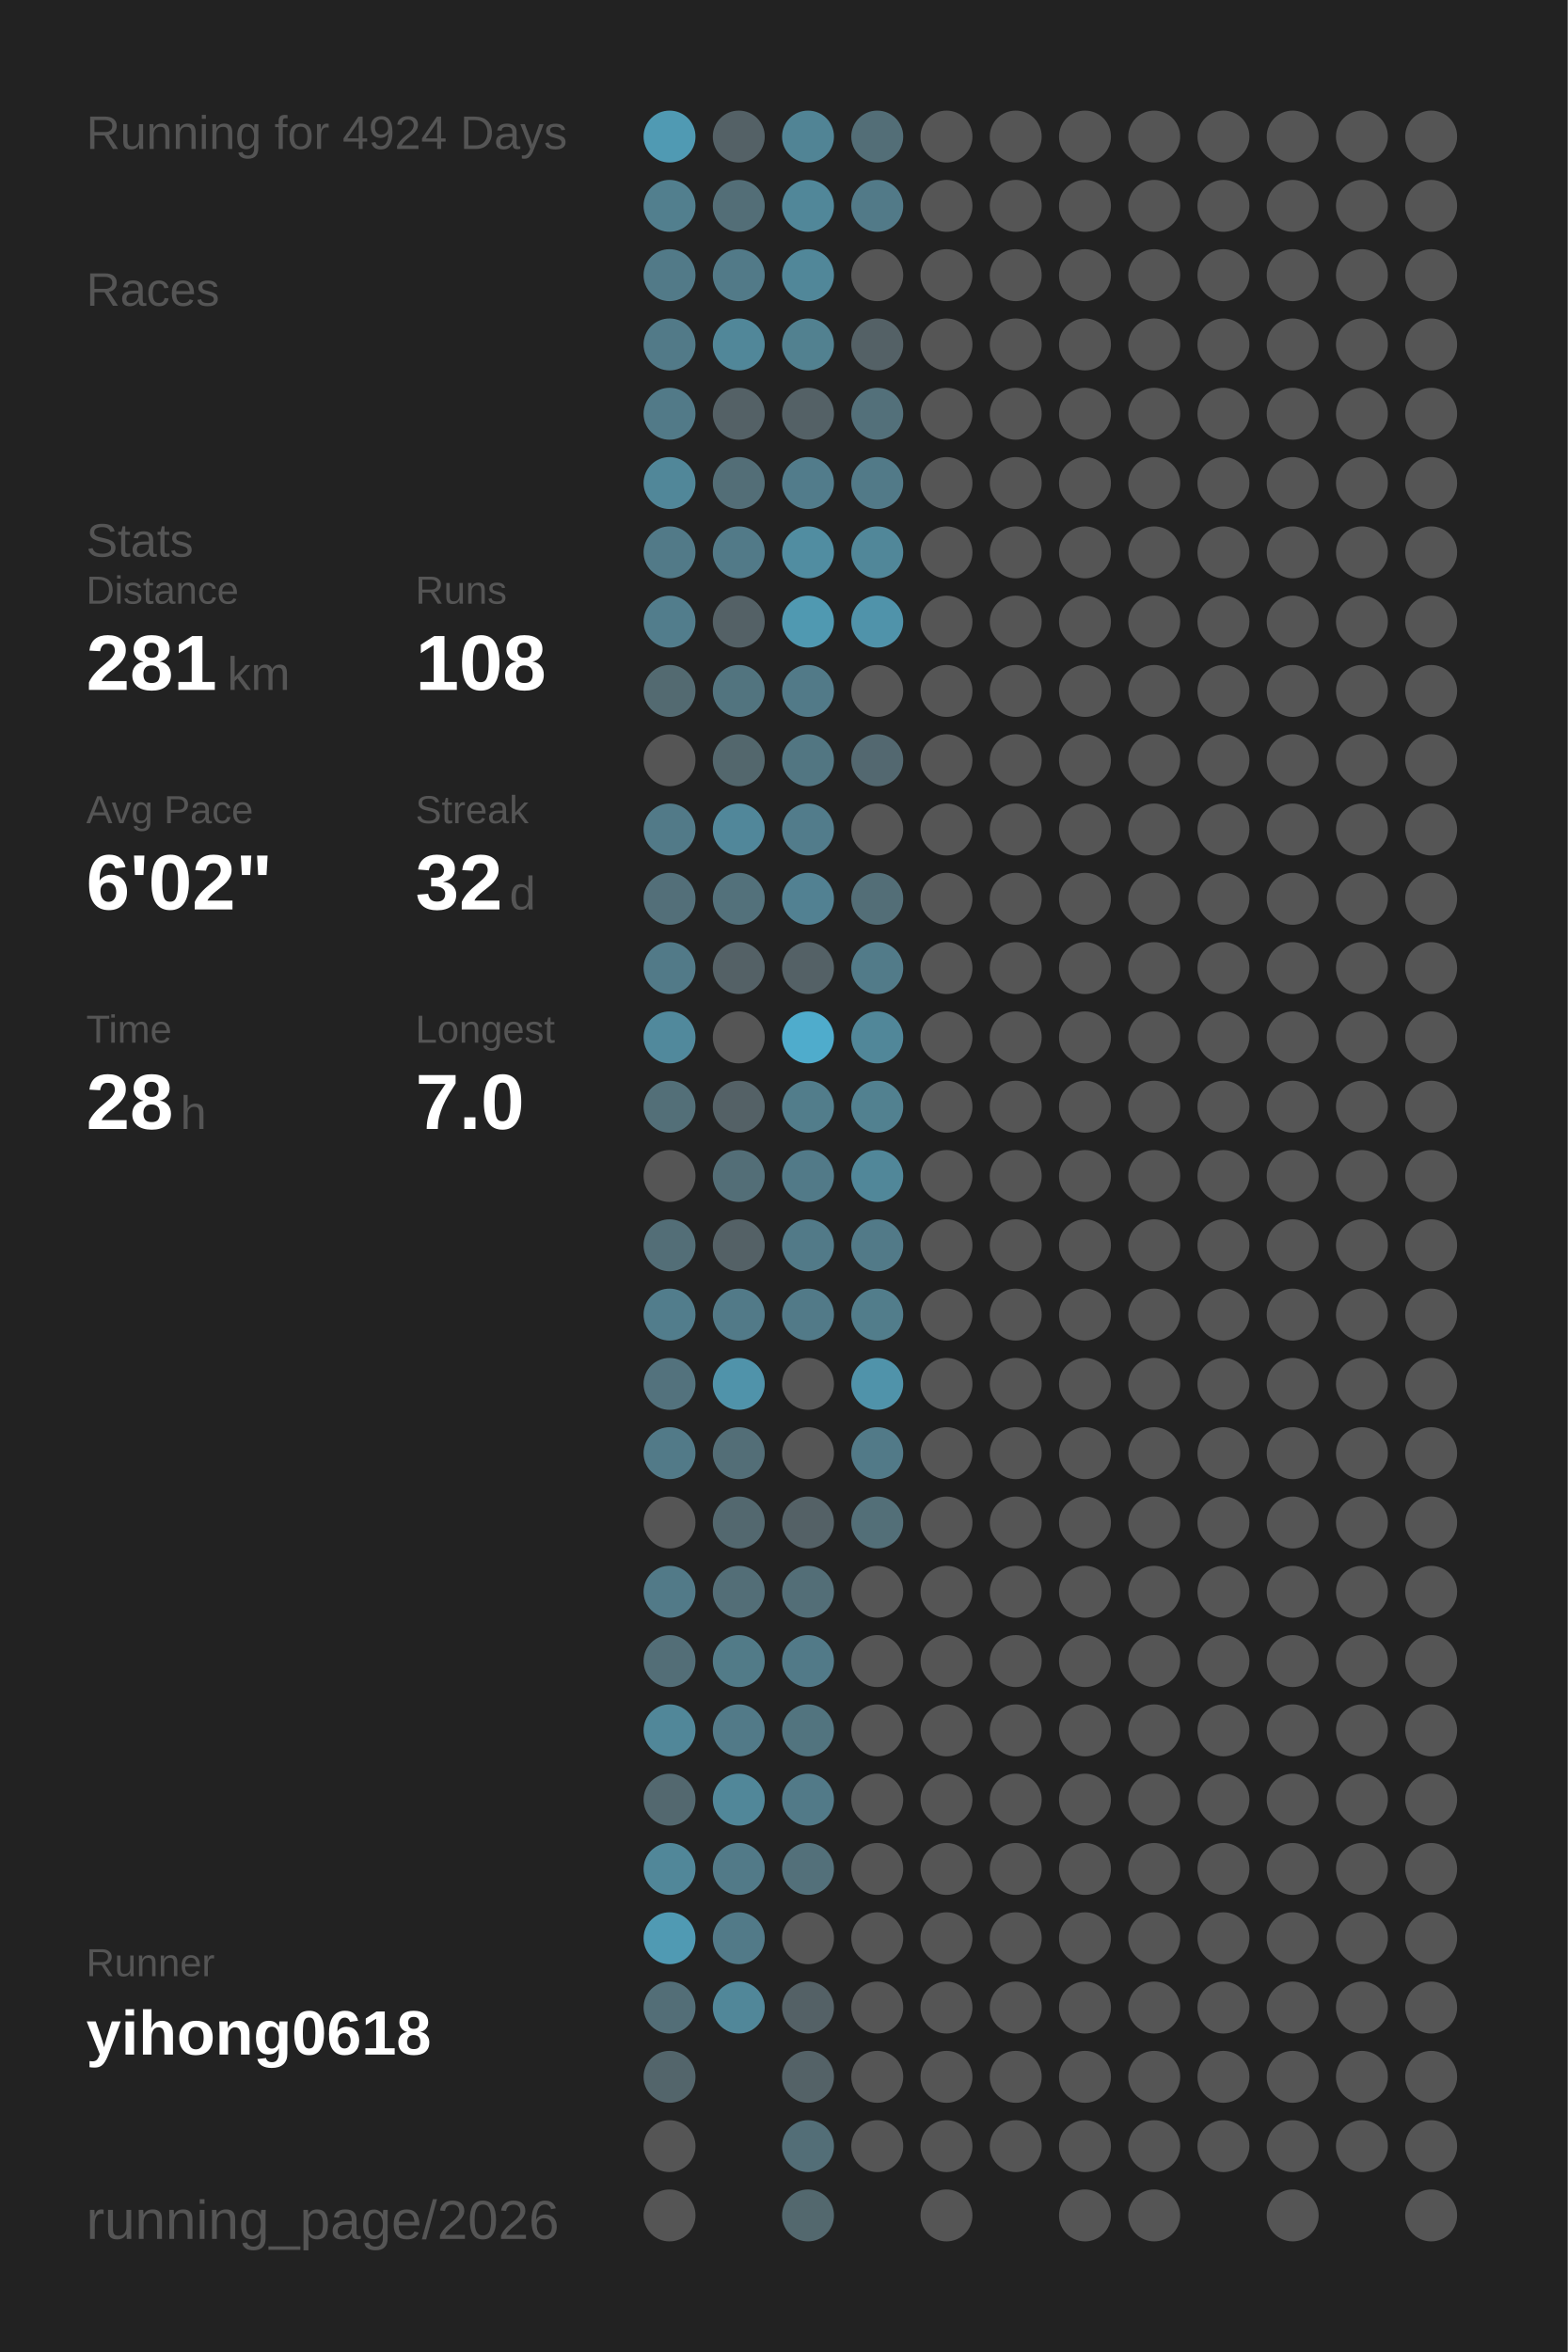
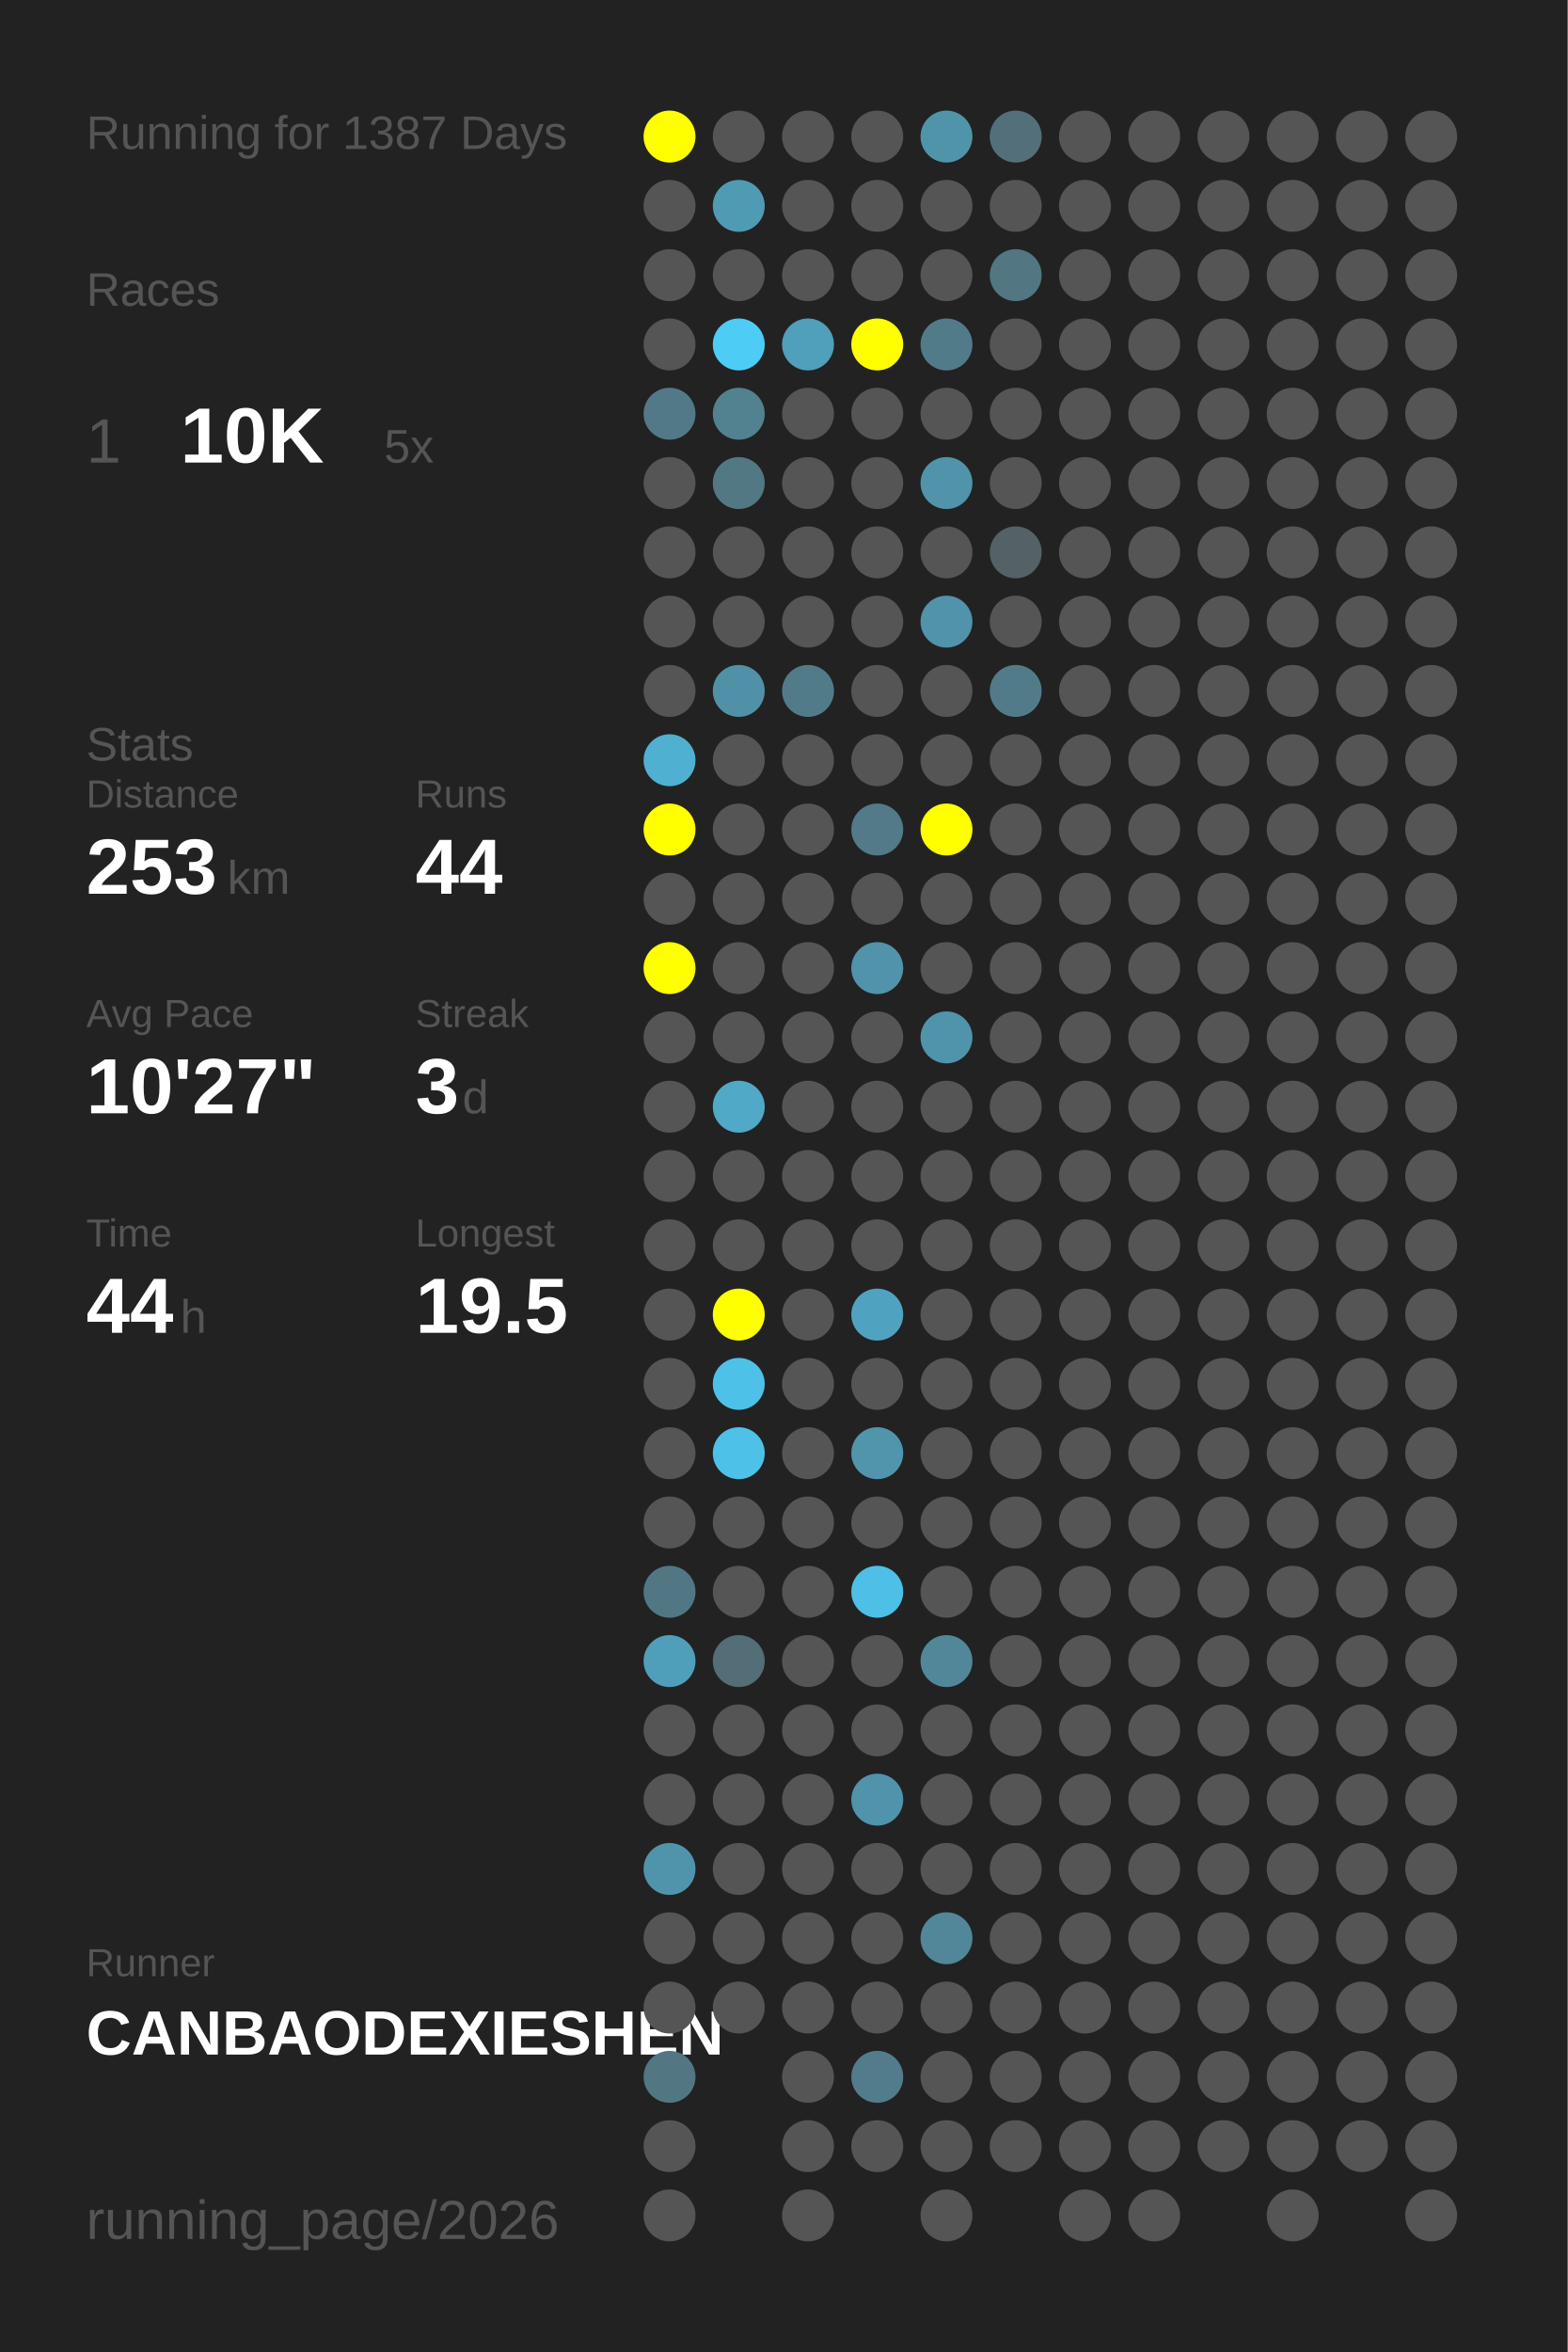
<svg xmlns="http://www.w3.org/2000/svg" baseProfile="full" height="300mm" version="1.1" viewBox="0,0,200,300" width="200mm">
  <defs />
  <rect fill="#222222" height="300" width="200" x="0" y="0" />
-   <text fill="#555555" style="font-size:6px; font-family:Arial;" x="11" y="19">Running for 4924 Days</text>
+   <text fill="#555555" style="font-size:6px; font-family:Arial;" x="11" y="19">Running for 1387 Days</text>
  <text fill="#555555" style="font-size:6px; font-family:Arial;" x="11" y="39">Races</text>
-   <text fill="#555555" style="font-size:6px; font-family:Arial;" x="11" y="71">Stats</text>
-   <text fill="#555555" style="font-size:5px; font-family:Arial;" x="11" y="77">Distance</text>
-   <text fill="#FFFFFF" style="font-size:10px; font-family:Arial; font-weight:bold;" x="11" y="88">281</text>
-   <text fill="#555555" style="font-size:6px; font-family:Arial;" x="29" y="88">km</text>
-   <text fill="#555555" style="font-size:5px; font-family:Arial;" x="53" y="77">Runs</text>
-   <text fill="#FFFFFF" style="font-size:10px; font-family:Arial; font-weight:bold;" x="53" y="88">108</text>
-   <text fill="#555555" style="font-size:5px; font-family:Arial;" x="11" y="105">Avg Pace</text>
-   <text fill="#FFFFFF" style="font-size:10px; font-family:Arial; font-weight:bold;" x="11" y="116">6'02"</text>
-   <text fill="#555555" style="font-size:5px; font-family:Arial;" x="53" y="105">Streak</text>
-   <text fill="#FFFFFF" style="font-size:10px; font-family:Arial; font-weight:bold;" x="53" y="116">32</text>
-   <text fill="#555555" style="font-size:6px; font-family:Arial;" x="65" y="116">d</text>
-   <text fill="#555555" style="font-size:5px; font-family:Arial;" x="11" y="133">Time</text>
-   <text fill="#FFFFFF" style="font-size:10px; font-family:Arial; font-weight:bold;" x="11" y="144">28</text>
-   <text fill="#555555" style="font-size:6px; font-family:Arial;" x="23" y="144">h</text>
-   <text fill="#555555" style="font-size:5px; font-family:Arial;" x="53" y="133">Longest</text>
-   <text fill="#FFFFFF" style="font-size:10px; font-family:Arial; font-weight:bold;" x="53" y="144">7.0</text>
+   <text fill="#555555" style="font-size:8px; font-family:Arial;" x="11" y="59">1</text>
+   <text fill="#FFFFFF" style="font-size:10px; font-family:Arial; font-weight:bold;" x="23" y="59">10K</text>
+   <text fill="#555555" style="font-size:6px; font-family:Arial;" x="49" y="59">5x</text>
+   <text fill="#555555" style="font-size:6px; font-family:Arial;" x="11" y="97">Stats</text>
+   <text fill="#555555" style="font-size:5px; font-family:Arial;" x="11" y="103">Distance</text>
+   <text fill="#FFFFFF" style="font-size:10px; font-family:Arial; font-weight:bold;" x="11" y="114">253</text>
+   <text fill="#555555" style="font-size:6px; font-family:Arial;" x="29" y="114">km</text>
+   <text fill="#555555" style="font-size:5px; font-family:Arial;" x="53" y="103">Runs</text>
+   <text fill="#FFFFFF" style="font-size:10px; font-family:Arial; font-weight:bold;" x="53" y="114">44</text>
+   <text fill="#555555" style="font-size:5px; font-family:Arial;" x="11" y="131">Avg Pace</text>
+   <text fill="#FFFFFF" style="font-size:10px; font-family:Arial; font-weight:bold;" x="11" y="142">10'27"</text>
+   <text fill="#555555" style="font-size:5px; font-family:Arial;" x="53" y="131">Streak</text>
+   <text fill="#FFFFFF" style="font-size:10px; font-family:Arial; font-weight:bold;" x="53" y="142">3</text>
+   <text fill="#555555" style="font-size:6px; font-family:Arial;" x="59" y="142">d</text>
+   <text fill="#555555" style="font-size:5px; font-family:Arial;" x="11" y="159">Time</text>
+   <text fill="#FFFFFF" style="font-size:10px; font-family:Arial; font-weight:bold;" x="11" y="170">44</text>
+   <text fill="#555555" style="font-size:6px; font-family:Arial;" x="23" y="170">h</text>
+   <text fill="#555555" style="font-size:5px; font-family:Arial;" x="53" y="159">Longest</text>
+   <text fill="#FFFFFF" style="font-size:10px; font-family:Arial; font-weight:bold;" x="53" y="170">19.5</text>
  <text fill="#555555" style="font-size:5px; font-family:Arial;" x="11" y="252.065">Runner</text>
-   <text fill="#FFFFFF" style="font-size:8px; font-family:Arial; font-weight:bold;" x="11" y="262.065">yihong0618</text>
+   <text fill="#FFFFFF" style="font-size:8px; font-family:Arial; font-weight:bold;" x="11" y="262.065">CANBAODEXIESHEN</text>
  <text fill="#555555" style="font-size:7px; font-family:Arial;" x="11" y="285.581">running_page/2026</text>
-   <circle cx="85.417" cy="17.419" fill="#509ab3" r="3.312" />
-   <circle cx="85.417" cy="26.258" fill="#527f8e" r="3.312" />
-   <circle cx="85.417" cy="35.097" fill="#527a88" r="3.312" />
-   <circle cx="85.417" cy="43.935" fill="#527a88" r="3.312" />
-   <circle cx="85.417" cy="52.774" fill="#527a88" r="3.312" />
-   <circle cx="85.417" cy="61.613" fill="#518799" r="3.312" />
-   <circle cx="85.417" cy="70.452" fill="#527a88" r="3.312" />
-   <circle cx="85.417" cy="79.29" fill="#527d8c" r="3.312" />
-   <circle cx="85.417" cy="88.129" fill="#536a71" r="3.312" />
-   <circle cx="85.417" cy="96.968" fill="#555555" r="3.312" />
-   <circle cx="85.417" cy="105.806" fill="#527a88" r="3.312" />
-   <circle cx="85.417" cy="114.645" fill="#536f79" r="3.312" />
-   <circle cx="85.417" cy="123.484" fill="#527a88" r="3.312" />
-   <circle cx="85.417" cy="132.323" fill="#51899c" r="3.312" />
-   <circle cx="85.417" cy="141.161" fill="#536f78" r="3.312" />
+   <circle cx="85.417" cy="17.419" fill="#FFFF00" r="3.312" />
+   <circle cx="85.417" cy="26.258" fill="#555555" r="3.312" />
+   <circle cx="85.417" cy="35.097" fill="#555555" r="3.312" />
+   <circle cx="85.417" cy="43.935" fill="#555555" r="3.312" />
+   <circle cx="85.417" cy="52.774" fill="#527987" r="3.312" />
+   <circle cx="85.417" cy="61.613" fill="#555555" r="3.312" />
+   <circle cx="85.417" cy="70.452" fill="#555555" r="3.312" />
+   <circle cx="85.417" cy="79.29" fill="#555555" r="3.312" />
+   <circle cx="85.417" cy="88.129" fill="#555555" r="3.312" />
+   <circle cx="85.417" cy="96.968" fill="#4fb0d1" r="3.312" />
+   <circle cx="85.417" cy="105.806" fill="#FFFF00" r="3.312" />
+   <circle cx="85.417" cy="114.645" fill="#555555" r="3.312" />
+   <circle cx="85.417" cy="123.484" fill="#FFFF00" r="3.312" />
+   <circle cx="85.417" cy="132.323" fill="#555555" r="3.312" />
+   <circle cx="85.417" cy="141.161" fill="#555555" r="3.312" />
  <circle cx="85.417" cy="150" fill="#555555" r="3.312" />
-   <circle cx="85.417" cy="158.839" fill="#536e77" r="3.312" />
-   <circle cx="85.417" cy="167.677" fill="#527d8c" r="3.312" />
-   <circle cx="85.417" cy="176.516" fill="#53727d" r="3.312" />
-   <circle cx="85.417" cy="185.355" fill="#527a88" r="3.312" />
+   <circle cx="85.417" cy="158.839" fill="#555555" r="3.312" />
+   <circle cx="85.417" cy="167.677" fill="#555555" r="3.312" />
+   <circle cx="85.417" cy="176.516" fill="#555555" r="3.312" />
+   <circle cx="85.417" cy="185.355" fill="#555555" r="3.312" />
  <circle cx="85.417" cy="194.194" fill="#555555" r="3.312" />
-   <circle cx="85.417" cy="203.032" fill="#527a88" r="3.312" />
-   <circle cx="85.417" cy="211.871" fill="#536e77" r="3.312" />
-   <circle cx="85.417" cy="220.71" fill="#518799" r="3.312" />
-   <circle cx="85.417" cy="229.548" fill="#53686f" r="3.312" />
-   <circle cx="85.417" cy="238.387" fill="#518799" r="3.312" />
-   <circle cx="85.417" cy="247.226" fill="#509ab3" r="3.312" />
-   <circle cx="85.417" cy="256.065" fill="#536e77" r="3.312" />
-   <circle cx="85.417" cy="264.903" fill="#53656b" r="3.312" />
+   <circle cx="85.417" cy="203.032" fill="#527784" r="3.312" />
+   <circle cx="85.417" cy="211.871" fill="#509fba" r="3.312" />
+   <circle cx="85.417" cy="220.71" fill="#555555" r="3.312" />
+   <circle cx="85.417" cy="229.548" fill="#555555" r="3.312" />
+   <circle cx="85.417" cy="238.387" fill="#5094ab" r="3.312" />
+   <circle cx="85.417" cy="247.226" fill="#555555" r="3.312" />
+   <circle cx="85.417" cy="256.065" fill="#555555" r="3.312" />
+   <circle cx="85.417" cy="264.903" fill="#527682" r="3.312" />
  <circle cx="85.417" cy="273.742" fill="#555555" r="3.312" />
  <circle cx="85.417" cy="282.581" fill="#555555" r="3.312" />
-   <circle cx="94.25" cy="17.419" fill="#546166" r="3.312" />
-   <circle cx="94.25" cy="26.258" fill="#536e77" r="3.312" />
-   <circle cx="94.25" cy="35.097" fill="#527a88" r="3.312" />
-   <circle cx="94.25" cy="43.935" fill="#518799" r="3.312" />
-   <circle cx="94.25" cy="52.774" fill="#546166" r="3.312" />
-   <circle cx="94.25" cy="61.613" fill="#536e77" r="3.312" />
-   <circle cx="94.25" cy="70.452" fill="#527a88" r="3.312" />
-   <circle cx="94.25" cy="79.29" fill="#546166" r="3.312" />
-   <circle cx="94.25" cy="88.129" fill="#52747f" r="3.312" />
-   <circle cx="94.25" cy="96.968" fill="#53676d" r="3.312" />
-   <circle cx="94.25" cy="105.806" fill="#51879a" r="3.312" />
-   <circle cx="94.25" cy="114.645" fill="#53717b" r="3.312" />
-   <circle cx="94.25" cy="123.484" fill="#546166" r="3.312" />
+   <circle cx="94.25" cy="17.419" fill="#555555" r="3.312" />
+   <circle cx="94.25" cy="26.258" fill="#509bb4" r="3.312" />
+   <circle cx="94.25" cy="35.097" fill="#555555" r="3.312" />
+   <circle cx="94.25" cy="43.935" fill="#4dccf6" r="3.312" />
+   <circle cx="94.25" cy="52.774" fill="#528190" r="3.312" />
+   <circle cx="94.25" cy="61.613" fill="#527884" r="3.312" />
+   <circle cx="94.25" cy="70.452" fill="#555555" r="3.312" />
+   <circle cx="94.25" cy="79.29" fill="#555555" r="3.312" />
+   <circle cx="94.25" cy="88.129" fill="#5191a7" r="3.312" />
+   <circle cx="94.25" cy="96.968" fill="#555555" r="3.312" />
+   <circle cx="94.25" cy="105.806" fill="#555555" r="3.312" />
+   <circle cx="94.25" cy="114.645" fill="#555555" r="3.312" />
+   <circle cx="94.25" cy="123.484" fill="#555555" r="3.312" />
  <circle cx="94.25" cy="132.323" fill="#555555" r="3.312" />
-   <circle cx="94.25" cy="141.161" fill="#546166" r="3.312" />
-   <circle cx="94.25" cy="150" fill="#536e77" r="3.312" />
-   <circle cx="94.25" cy="158.839" fill="#546166" r="3.312" />
-   <circle cx="94.25" cy="167.677" fill="#527a88" r="3.312" />
-   <circle cx="94.25" cy="176.516" fill="#5093aa" r="3.312" />
-   <circle cx="94.25" cy="185.355" fill="#536e77" r="3.312" />
-   <circle cx="94.25" cy="194.194" fill="#53686f" r="3.312" />
-   <circle cx="94.25" cy="203.032" fill="#536e77" r="3.312" />
-   <circle cx="94.25" cy="211.871" fill="#527b88" r="3.312" />
-   <circle cx="94.25" cy="220.71" fill="#527a88" r="3.312" />
-   <circle cx="94.25" cy="229.548" fill="#518799" r="3.312" />
-   <circle cx="94.25" cy="238.387" fill="#527a88" r="3.312" />
-   <circle cx="94.25" cy="247.226" fill="#527a88" r="3.312" />
-   <circle cx="94.25" cy="256.065" fill="#518799" r="3.312" />
-   <circle cx="103.083" cy="17.419" fill="#518495" r="3.312" />
-   <circle cx="103.083" cy="26.258" fill="#518799" r="3.312" />
-   <circle cx="103.083" cy="35.097" fill="#518799" r="3.312" />
-   <circle cx="103.083" cy="43.935" fill="#528190" r="3.312" />
-   <circle cx="103.083" cy="52.774" fill="#546166" r="3.312" />
-   <circle cx="103.083" cy="61.613" fill="#527c8b" r="3.312" />
-   <circle cx="103.083" cy="70.452" fill="#518da1" r="3.312" />
-   <circle cx="103.083" cy="79.29" fill="#5099b1" r="3.312" />
-   <circle cx="103.083" cy="88.129" fill="#527a88" r="3.312" />
-   <circle cx="103.083" cy="96.968" fill="#527682" r="3.312" />
-   <circle cx="103.083" cy="105.806" fill="#527c8b" r="3.312" />
-   <circle cx="103.083" cy="114.645" fill="#528192" r="3.312" />
-   <circle cx="103.083" cy="123.484" fill="#546166" r="3.312" />
-   <circle cx="103.083" cy="132.323" fill="#4faccc" r="3.312" />
-   <circle cx="103.083" cy="141.161" fill="#527d8b" r="3.312" />
-   <circle cx="103.083" cy="150" fill="#527a88" r="3.312" />
-   <circle cx="103.083" cy="158.839" fill="#527a88" r="3.312" />
-   <circle cx="103.083" cy="167.677" fill="#527a88" r="3.312" />
+   <circle cx="94.25" cy="141.161" fill="#4fa9c7" r="3.312" />
+   <circle cx="94.25" cy="150" fill="#555555" r="3.312" />
+   <circle cx="94.25" cy="158.839" fill="#555555" r="3.312" />
+   <circle cx="94.25" cy="167.677" fill="#FFFF00" r="3.312" />
+   <circle cx="94.25" cy="176.516" fill="#4ec1e8" r="3.312" />
+   <circle cx="94.25" cy="185.355" fill="#4ec1e8" r="3.312" />
+   <circle cx="94.25" cy="194.194" fill="#555555" r="3.312" />
+   <circle cx="94.25" cy="203.032" fill="#555555" r="3.312" />
+   <circle cx="94.25" cy="211.871" fill="#536e77" r="3.312" />
+   <circle cx="94.25" cy="220.71" fill="#555555" r="3.312" />
+   <circle cx="94.25" cy="229.548" fill="#555555" r="3.312" />
+   <circle cx="94.25" cy="238.387" fill="#555555" r="3.312" />
+   <circle cx="94.25" cy="247.226" fill="#555555" r="3.312" />
+   <circle cx="94.25" cy="256.065" fill="#555555" r="3.312" />
+   <circle cx="103.083" cy="17.419" fill="#555555" r="3.312" />
+   <circle cx="103.083" cy="26.258" fill="#555555" r="3.312" />
+   <circle cx="103.083" cy="35.097" fill="#555555" r="3.312" />
+   <circle cx="103.083" cy="43.935" fill="#50a0bb" r="3.312" />
+   <circle cx="103.083" cy="52.774" fill="#555555" r="3.312" />
+   <circle cx="103.083" cy="61.613" fill="#555555" r="3.312" />
+   <circle cx="103.083" cy="70.452" fill="#555555" r="3.312" />
+   <circle cx="103.083" cy="79.29" fill="#555555" r="3.312" />
+   <circle cx="103.083" cy="88.129" fill="#527b89" r="3.312" />
+   <circle cx="103.083" cy="96.968" fill="#555555" r="3.312" />
+   <circle cx="103.083" cy="105.806" fill="#555555" r="3.312" />
+   <circle cx="103.083" cy="114.645" fill="#555555" r="3.312" />
+   <circle cx="103.083" cy="123.484" fill="#555555" r="3.312" />
+   <circle cx="103.083" cy="132.323" fill="#555555" r="3.312" />
+   <circle cx="103.083" cy="141.161" fill="#555555" r="3.312" />
+   <circle cx="103.083" cy="150" fill="#555555" r="3.312" />
+   <circle cx="103.083" cy="158.839" fill="#555555" r="3.312" />
+   <circle cx="103.083" cy="167.677" fill="#555555" r="3.312" />
  <circle cx="103.083" cy="176.516" fill="#555555" r="3.312" />
  <circle cx="103.083" cy="185.355" fill="#555555" r="3.312" />
-   <circle cx="103.083" cy="194.194" fill="#546166" r="3.312" />
-   <circle cx="103.083" cy="203.032" fill="#536e77" r="3.312" />
-   <circle cx="103.083" cy="211.871" fill="#527a88" r="3.312" />
-   <circle cx="103.083" cy="220.71" fill="#52747f" r="3.312" />
-   <circle cx="103.083" cy="229.548" fill="#527a88" r="3.312" />
-   <circle cx="103.083" cy="238.387" fill="#53707a" r="3.312" />
+   <circle cx="103.083" cy="194.194" fill="#555555" r="3.312" />
+   <circle cx="103.083" cy="203.032" fill="#555555" r="3.312" />
+   <circle cx="103.083" cy="211.871" fill="#555555" r="3.312" />
+   <circle cx="103.083" cy="220.71" fill="#555555" r="3.312" />
+   <circle cx="103.083" cy="229.548" fill="#555555" r="3.312" />
+   <circle cx="103.083" cy="238.387" fill="#555555" r="3.312" />
  <circle cx="103.083" cy="247.226" fill="#555555" r="3.312" />
-   <circle cx="103.083" cy="256.065" fill="#546166" r="3.312" />
-   <circle cx="103.083" cy="264.903" fill="#546267" r="3.312" />
-   <circle cx="103.083" cy="273.742" fill="#536e77" r="3.312" />
-   <circle cx="103.083" cy="282.581" fill="#53686e" r="3.312" />
-   <circle cx="111.917" cy="17.419" fill="#536e77" r="3.312" />
-   <circle cx="111.917" cy="26.258" fill="#527a88" r="3.312" />
+   <circle cx="103.083" cy="256.065" fill="#555555" r="3.312" />
+   <circle cx="103.083" cy="264.903" fill="#555555" r="3.312" />
+   <circle cx="103.083" cy="273.742" fill="#555555" r="3.312" />
+   <circle cx="103.083" cy="282.581" fill="#555555" r="3.312" />
+   <circle cx="111.917" cy="17.419" fill="#555555" r="3.312" />
+   <circle cx="111.917" cy="26.258" fill="#555555" r="3.312" />
  <circle cx="111.917" cy="35.097" fill="#555555" r="3.312" />
-   <circle cx="111.917" cy="43.935" fill="#546166" r="3.312" />
-   <circle cx="111.917" cy="52.774" fill="#53707a" r="3.312" />
-   <circle cx="111.917" cy="61.613" fill="#527a88" r="3.312" />
-   <circle cx="111.917" cy="70.452" fill="#518799" r="3.312" />
-   <circle cx="111.917" cy="79.29" fill="#5093aa" r="3.312" />
+   <circle cx="111.917" cy="43.935" fill="#FFFF00" r="3.312" />
+   <circle cx="111.917" cy="52.774" fill="#555555" r="3.312" />
+   <circle cx="111.917" cy="61.613" fill="#555555" r="3.312" />
+   <circle cx="111.917" cy="70.452" fill="#555555" r="3.312" />
+   <circle cx="111.917" cy="79.29" fill="#555555" r="3.312" />
  <circle cx="111.917" cy="88.129" fill="#555555" r="3.312" />
-   <circle cx="111.917" cy="96.968" fill="#536870" r="3.312" />
-   <circle cx="111.917" cy="105.806" fill="#555555" r="3.312" />
-   <circle cx="111.917" cy="114.645" fill="#536e77" r="3.312" />
-   <circle cx="111.917" cy="123.484" fill="#527b89" r="3.312" />
-   <circle cx="111.917" cy="132.323" fill="#518799" r="3.312" />
-   <circle cx="111.917" cy="141.161" fill="#528190" r="3.312" />
-   <circle cx="111.917" cy="150" fill="#518799" r="3.312" />
-   <circle cx="111.917" cy="158.839" fill="#527a88" r="3.312" />
-   <circle cx="111.917" cy="167.677" fill="#527d8b" r="3.312" />
-   <circle cx="111.917" cy="176.516" fill="#5093aa" r="3.312" />
-   <circle cx="111.917" cy="185.355" fill="#527a88" r="3.312" />
-   <circle cx="111.917" cy="194.194" fill="#536f78" r="3.312" />
-   <circle cx="111.917" cy="203.032" fill="#555555" r="3.312" />
+   <circle cx="111.917" cy="96.968" fill="#555555" r="3.312" />
+   <circle cx="111.917" cy="105.806" fill="#527a88" r="3.312" />
+   <circle cx="111.917" cy="114.645" fill="#555555" r="3.312" />
+   <circle cx="111.917" cy="123.484" fill="#5193aa" r="3.312" />
+   <circle cx="111.917" cy="132.323" fill="#555555" r="3.312" />
+   <circle cx="111.917" cy="141.161" fill="#555555" r="3.312" />
+   <circle cx="111.917" cy="150" fill="#555555" r="3.312" />
+   <circle cx="111.917" cy="158.839" fill="#555555" r="3.312" />
+   <circle cx="111.917" cy="167.677" fill="#4fa3c0" r="3.312" />
+   <circle cx="111.917" cy="176.516" fill="#555555" r="3.312" />
+   <circle cx="111.917" cy="185.355" fill="#5095ac" r="3.312" />
+   <circle cx="111.917" cy="194.194" fill="#555555" r="3.312" />
+   <circle cx="111.917" cy="203.032" fill="#4ebfe6" r="3.312" />
  <circle cx="111.917" cy="211.871" fill="#555555" r="3.312" />
  <circle cx="111.917" cy="220.71" fill="#555555" r="3.312" />
-   <circle cx="111.917" cy="229.548" fill="#555555" r="3.312" />
+   <circle cx="111.917" cy="229.548" fill="#5093aa" r="3.312" />
  <circle cx="111.917" cy="238.387" fill="#555555" r="3.312" />
  <circle cx="111.917" cy="247.226" fill="#555555" r="3.312" />
  <circle cx="111.917" cy="256.065" fill="#555555" r="3.312" />
-   <circle cx="111.917" cy="264.903" fill="#555555" r="3.312" />
+   <circle cx="111.917" cy="264.903" fill="#527c8b" r="3.312" />
  <circle cx="111.917" cy="273.742" fill="#555555" r="3.312" />
-   <circle cx="120.75" cy="17.419" fill="#555555" r="3.312" />
+   <circle cx="120.75" cy="17.419" fill="#5094aa" r="3.312" />
  <circle cx="120.75" cy="26.258" fill="#555555" r="3.312" />
  <circle cx="120.75" cy="35.097" fill="#555555" r="3.312" />
-   <circle cx="120.75" cy="43.935" fill="#555555" r="3.312" />
+   <circle cx="120.75" cy="43.935" fill="#527b89" r="3.312" />
  <circle cx="120.75" cy="52.774" fill="#555555" r="3.312" />
-   <circle cx="120.75" cy="61.613" fill="#555555" r="3.312" />
+   <circle cx="120.75" cy="61.613" fill="#5093aa" r="3.312" />
  <circle cx="120.75" cy="70.452" fill="#555555" r="3.312" />
-   <circle cx="120.75" cy="79.29" fill="#555555" r="3.312" />
+   <circle cx="120.75" cy="79.29" fill="#5093aa" r="3.312" />
  <circle cx="120.75" cy="88.129" fill="#555555" r="3.312" />
  <circle cx="120.75" cy="96.968" fill="#555555" r="3.312" />
-   <circle cx="120.75" cy="105.806" fill="#555555" r="3.312" />
+   <circle cx="120.75" cy="105.806" fill="#FFFF00" r="3.312" />
  <circle cx="120.75" cy="114.645" fill="#555555" r="3.312" />
  <circle cx="120.75" cy="123.484" fill="#555555" r="3.312" />
-   <circle cx="120.75" cy="132.323" fill="#555555" r="3.312" />
+   <circle cx="120.75" cy="132.323" fill="#5094ab" r="3.312" />
  <circle cx="120.75" cy="141.161" fill="#555555" r="3.312" />
  <circle cx="120.75" cy="150" fill="#555555" r="3.312" />
  <circle cx="120.75" cy="158.839" fill="#555555" r="3.312" />
  <circle cx="120.75" cy="167.677" fill="#555555" r="3.312" />
  <circle cx="120.75" cy="176.516" fill="#555555" r="3.312" />
  <circle cx="120.75" cy="185.355" fill="#555555" r="3.312" />
  <circle cx="120.75" cy="194.194" fill="#555555" r="3.312" />
  <circle cx="120.75" cy="203.032" fill="#555555" r="3.312" />
-   <circle cx="120.75" cy="211.871" fill="#555555" r="3.312" />
+   <circle cx="120.75" cy="211.871" fill="#518799" r="3.312" />
  <circle cx="120.75" cy="220.71" fill="#555555" r="3.312" />
  <circle cx="120.75" cy="229.548" fill="#555555" r="3.312" />
  <circle cx="120.75" cy="238.387" fill="#555555" r="3.312" />
-   <circle cx="120.75" cy="247.226" fill="#555555" r="3.312" />
+   <circle cx="120.75" cy="247.226" fill="#518799" r="3.312" />
  <circle cx="120.75" cy="256.065" fill="#555555" r="3.312" />
  <circle cx="120.75" cy="264.903" fill="#555555" r="3.312" />
  <circle cx="120.75" cy="273.742" fill="#555555" r="3.312" />
  <circle cx="120.75" cy="282.581" fill="#555555" r="3.312" />
-   <circle cx="129.583" cy="17.419" fill="#555555" r="3.312" />
+   <circle cx="129.583" cy="17.419" fill="#53707a" r="3.312" />
  <circle cx="129.583" cy="26.258" fill="#555555" r="3.312" />
-   <circle cx="129.583" cy="35.097" fill="#555555" r="3.312" />
+   <circle cx="129.583" cy="35.097" fill="#527682" r="3.312" />
  <circle cx="129.583" cy="43.935" fill="#555555" r="3.312" />
  <circle cx="129.583" cy="52.774" fill="#555555" r="3.312" />
  <circle cx="129.583" cy="61.613" fill="#555555" r="3.312" />
-   <circle cx="129.583" cy="70.452" fill="#555555" r="3.312" />
+   <circle cx="129.583" cy="70.452" fill="#546166" r="3.312" />
  <circle cx="129.583" cy="79.29" fill="#555555" r="3.312" />
-   <circle cx="129.583" cy="88.129" fill="#555555" r="3.312" />
+   <circle cx="129.583" cy="88.129" fill="#527b89" r="3.312" />
  <circle cx="129.583" cy="96.968" fill="#555555" r="3.312" />
  <circle cx="129.583" cy="105.806" fill="#555555" r="3.312" />
  <circle cx="129.583" cy="114.645" fill="#555555" r="3.312" />
  <circle cx="129.583" cy="123.484" fill="#555555" r="3.312" />
  <circle cx="129.583" cy="132.323" fill="#555555" r="3.312" />
  <circle cx="129.583" cy="141.161" fill="#555555" r="3.312" />
  <circle cx="129.583" cy="150" fill="#555555" r="3.312" />
  <circle cx="129.583" cy="158.839" fill="#555555" r="3.312" />
  <circle cx="129.583" cy="167.677" fill="#555555" r="3.312" />
  <circle cx="129.583" cy="176.516" fill="#555555" r="3.312" />
  <circle cx="129.583" cy="185.355" fill="#555555" r="3.312" />
  <circle cx="129.583" cy="194.194" fill="#555555" r="3.312" />
  <circle cx="129.583" cy="203.032" fill="#555555" r="3.312" />
  <circle cx="129.583" cy="211.871" fill="#555555" r="3.312" />
  <circle cx="129.583" cy="220.71" fill="#555555" r="3.312" />
  <circle cx="129.583" cy="229.548" fill="#555555" r="3.312" />
  <circle cx="129.583" cy="238.387" fill="#555555" r="3.312" />
  <circle cx="129.583" cy="247.226" fill="#555555" r="3.312" />
  <circle cx="129.583" cy="256.065" fill="#555555" r="3.312" />
  <circle cx="129.583" cy="264.903" fill="#555555" r="3.312" />
  <circle cx="129.583" cy="273.742" fill="#555555" r="3.312" />
  <circle cx="138.417" cy="17.419" fill="#555555" r="3.312" />
  <circle cx="138.417" cy="26.258" fill="#555555" r="3.312" />
  <circle cx="138.417" cy="35.097" fill="#555555" r="3.312" />
  <circle cx="138.417" cy="43.935" fill="#555555" r="3.312" />
  <circle cx="138.417" cy="52.774" fill="#555555" r="3.312" />
  <circle cx="138.417" cy="61.613" fill="#555555" r="3.312" />
  <circle cx="138.417" cy="70.452" fill="#555555" r="3.312" />
  <circle cx="138.417" cy="79.29" fill="#555555" r="3.312" />
  <circle cx="138.417" cy="88.129" fill="#555555" r="3.312" />
  <circle cx="138.417" cy="96.968" fill="#555555" r="3.312" />
  <circle cx="138.417" cy="105.806" fill="#555555" r="3.312" />
  <circle cx="138.417" cy="114.645" fill="#555555" r="3.312" />
  <circle cx="138.417" cy="123.484" fill="#555555" r="3.312" />
  <circle cx="138.417" cy="132.323" fill="#555555" r="3.312" />
  <circle cx="138.417" cy="141.161" fill="#555555" r="3.312" />
  <circle cx="138.417" cy="150" fill="#555555" r="3.312" />
  <circle cx="138.417" cy="158.839" fill="#555555" r="3.312" />
  <circle cx="138.417" cy="167.677" fill="#555555" r="3.312" />
  <circle cx="138.417" cy="176.516" fill="#555555" r="3.312" />
  <circle cx="138.417" cy="185.355" fill="#555555" r="3.312" />
  <circle cx="138.417" cy="194.194" fill="#555555" r="3.312" />
  <circle cx="138.417" cy="203.032" fill="#555555" r="3.312" />
  <circle cx="138.417" cy="211.871" fill="#555555" r="3.312" />
  <circle cx="138.417" cy="220.71" fill="#555555" r="3.312" />
  <circle cx="138.417" cy="229.548" fill="#555555" r="3.312" />
  <circle cx="138.417" cy="238.387" fill="#555555" r="3.312" />
  <circle cx="138.417" cy="247.226" fill="#555555" r="3.312" />
  <circle cx="138.417" cy="256.065" fill="#555555" r="3.312" />
  <circle cx="138.417" cy="264.903" fill="#555555" r="3.312" />
  <circle cx="138.417" cy="273.742" fill="#555555" r="3.312" />
  <circle cx="138.417" cy="282.581" fill="#555555" r="3.312" />
  <circle cx="147.25" cy="17.419" fill="#555555" r="3.312" />
  <circle cx="147.25" cy="26.258" fill="#555555" r="3.312" />
  <circle cx="147.25" cy="35.097" fill="#555555" r="3.312" />
  <circle cx="147.25" cy="43.935" fill="#555555" r="3.312" />
  <circle cx="147.25" cy="52.774" fill="#555555" r="3.312" />
  <circle cx="147.25" cy="61.613" fill="#555555" r="3.312" />
  <circle cx="147.25" cy="70.452" fill="#555555" r="3.312" />
  <circle cx="147.25" cy="79.29" fill="#555555" r="3.312" />
  <circle cx="147.25" cy="88.129" fill="#555555" r="3.312" />
  <circle cx="147.25" cy="96.968" fill="#555555" r="3.312" />
  <circle cx="147.25" cy="105.806" fill="#555555" r="3.312" />
  <circle cx="147.25" cy="114.645" fill="#555555" r="3.312" />
  <circle cx="147.25" cy="123.484" fill="#555555" r="3.312" />
  <circle cx="147.25" cy="132.323" fill="#555555" r="3.312" />
  <circle cx="147.25" cy="141.161" fill="#555555" r="3.312" />
  <circle cx="147.25" cy="150" fill="#555555" r="3.312" />
  <circle cx="147.25" cy="158.839" fill="#555555" r="3.312" />
  <circle cx="147.25" cy="167.677" fill="#555555" r="3.312" />
  <circle cx="147.25" cy="176.516" fill="#555555" r="3.312" />
  <circle cx="147.25" cy="185.355" fill="#555555" r="3.312" />
  <circle cx="147.25" cy="194.194" fill="#555555" r="3.312" />
  <circle cx="147.25" cy="203.032" fill="#555555" r="3.312" />
  <circle cx="147.25" cy="211.871" fill="#555555" r="3.312" />
  <circle cx="147.25" cy="220.71" fill="#555555" r="3.312" />
  <circle cx="147.25" cy="229.548" fill="#555555" r="3.312" />
  <circle cx="147.25" cy="238.387" fill="#555555" r="3.312" />
  <circle cx="147.25" cy="247.226" fill="#555555" r="3.312" />
  <circle cx="147.25" cy="256.065" fill="#555555" r="3.312" />
  <circle cx="147.25" cy="264.903" fill="#555555" r="3.312" />
  <circle cx="147.25" cy="273.742" fill="#555555" r="3.312" />
  <circle cx="147.25" cy="282.581" fill="#555555" r="3.312" />
  <circle cx="156.083" cy="17.419" fill="#555555" r="3.312" />
  <circle cx="156.083" cy="26.258" fill="#555555" r="3.312" />
  <circle cx="156.083" cy="35.097" fill="#555555" r="3.312" />
  <circle cx="156.083" cy="43.935" fill="#555555" r="3.312" />
  <circle cx="156.083" cy="52.774" fill="#555555" r="3.312" />
  <circle cx="156.083" cy="61.613" fill="#555555" r="3.312" />
  <circle cx="156.083" cy="70.452" fill="#555555" r="3.312" />
  <circle cx="156.083" cy="79.29" fill="#555555" r="3.312" />
  <circle cx="156.083" cy="88.129" fill="#555555" r="3.312" />
  <circle cx="156.083" cy="96.968" fill="#555555" r="3.312" />
  <circle cx="156.083" cy="105.806" fill="#555555" r="3.312" />
  <circle cx="156.083" cy="114.645" fill="#555555" r="3.312" />
  <circle cx="156.083" cy="123.484" fill="#555555" r="3.312" />
  <circle cx="156.083" cy="132.323" fill="#555555" r="3.312" />
  <circle cx="156.083" cy="141.161" fill="#555555" r="3.312" />
  <circle cx="156.083" cy="150" fill="#555555" r="3.312" />
  <circle cx="156.083" cy="158.839" fill="#555555" r="3.312" />
  <circle cx="156.083" cy="167.677" fill="#555555" r="3.312" />
  <circle cx="156.083" cy="176.516" fill="#555555" r="3.312" />
  <circle cx="156.083" cy="185.355" fill="#555555" r="3.312" />
  <circle cx="156.083" cy="194.194" fill="#555555" r="3.312" />
  <circle cx="156.083" cy="203.032" fill="#555555" r="3.312" />
  <circle cx="156.083" cy="211.871" fill="#555555" r="3.312" />
  <circle cx="156.083" cy="220.71" fill="#555555" r="3.312" />
  <circle cx="156.083" cy="229.548" fill="#555555" r="3.312" />
  <circle cx="156.083" cy="238.387" fill="#555555" r="3.312" />
  <circle cx="156.083" cy="247.226" fill="#555555" r="3.312" />
  <circle cx="156.083" cy="256.065" fill="#555555" r="3.312" />
  <circle cx="156.083" cy="264.903" fill="#555555" r="3.312" />
  <circle cx="156.083" cy="273.742" fill="#555555" r="3.312" />
  <circle cx="164.917" cy="17.419" fill="#555555" r="3.312" />
  <circle cx="164.917" cy="26.258" fill="#555555" r="3.312" />
  <circle cx="164.917" cy="35.097" fill="#555555" r="3.312" />
  <circle cx="164.917" cy="43.935" fill="#555555" r="3.312" />
  <circle cx="164.917" cy="52.774" fill="#555555" r="3.312" />
  <circle cx="164.917" cy="61.613" fill="#555555" r="3.312" />
  <circle cx="164.917" cy="70.452" fill="#555555" r="3.312" />
  <circle cx="164.917" cy="79.29" fill="#555555" r="3.312" />
  <circle cx="164.917" cy="88.129" fill="#555555" r="3.312" />
  <circle cx="164.917" cy="96.968" fill="#555555" r="3.312" />
  <circle cx="164.917" cy="105.806" fill="#555555" r="3.312" />
  <circle cx="164.917" cy="114.645" fill="#555555" r="3.312" />
  <circle cx="164.917" cy="123.484" fill="#555555" r="3.312" />
  <circle cx="164.917" cy="132.323" fill="#555555" r="3.312" />
  <circle cx="164.917" cy="141.161" fill="#555555" r="3.312" />
  <circle cx="164.917" cy="150" fill="#555555" r="3.312" />
  <circle cx="164.917" cy="158.839" fill="#555555" r="3.312" />
  <circle cx="164.917" cy="167.677" fill="#555555" r="3.312" />
  <circle cx="164.917" cy="176.516" fill="#555555" r="3.312" />
  <circle cx="164.917" cy="185.355" fill="#555555" r="3.312" />
  <circle cx="164.917" cy="194.194" fill="#555555" r="3.312" />
  <circle cx="164.917" cy="203.032" fill="#555555" r="3.312" />
  <circle cx="164.917" cy="211.871" fill="#555555" r="3.312" />
  <circle cx="164.917" cy="220.71" fill="#555555" r="3.312" />
  <circle cx="164.917" cy="229.548" fill="#555555" r="3.312" />
  <circle cx="164.917" cy="238.387" fill="#555555" r="3.312" />
  <circle cx="164.917" cy="247.226" fill="#555555" r="3.312" />
  <circle cx="164.917" cy="256.065" fill="#555555" r="3.312" />
  <circle cx="164.917" cy="264.903" fill="#555555" r="3.312" />
  <circle cx="164.917" cy="273.742" fill="#555555" r="3.312" />
  <circle cx="164.917" cy="282.581" fill="#555555" r="3.312" />
  <circle cx="173.75" cy="17.419" fill="#555555" r="3.312" />
  <circle cx="173.75" cy="26.258" fill="#555555" r="3.312" />
  <circle cx="173.75" cy="35.097" fill="#555555" r="3.312" />
  <circle cx="173.75" cy="43.935" fill="#555555" r="3.312" />
  <circle cx="173.75" cy="52.774" fill="#555555" r="3.312" />
  <circle cx="173.75" cy="61.613" fill="#555555" r="3.312" />
  <circle cx="173.75" cy="70.452" fill="#555555" r="3.312" />
  <circle cx="173.75" cy="79.29" fill="#555555" r="3.312" />
  <circle cx="173.75" cy="88.129" fill="#555555" r="3.312" />
  <circle cx="173.75" cy="96.968" fill="#555555" r="3.312" />
  <circle cx="173.75" cy="105.806" fill="#555555" r="3.312" />
  <circle cx="173.75" cy="114.645" fill="#555555" r="3.312" />
  <circle cx="173.75" cy="123.484" fill="#555555" r="3.312" />
  <circle cx="173.75" cy="132.323" fill="#555555" r="3.312" />
  <circle cx="173.75" cy="141.161" fill="#555555" r="3.312" />
  <circle cx="173.75" cy="150" fill="#555555" r="3.312" />
  <circle cx="173.75" cy="158.839" fill="#555555" r="3.312" />
  <circle cx="173.75" cy="167.677" fill="#555555" r="3.312" />
  <circle cx="173.75" cy="176.516" fill="#555555" r="3.312" />
  <circle cx="173.75" cy="185.355" fill="#555555" r="3.312" />
  <circle cx="173.75" cy="194.194" fill="#555555" r="3.312" />
  <circle cx="173.75" cy="203.032" fill="#555555" r="3.312" />
  <circle cx="173.75" cy="211.871" fill="#555555" r="3.312" />
  <circle cx="173.75" cy="220.71" fill="#555555" r="3.312" />
  <circle cx="173.75" cy="229.548" fill="#555555" r="3.312" />
  <circle cx="173.75" cy="238.387" fill="#555555" r="3.312" />
  <circle cx="173.75" cy="247.226" fill="#555555" r="3.312" />
  <circle cx="173.75" cy="256.065" fill="#555555" r="3.312" />
  <circle cx="173.75" cy="264.903" fill="#555555" r="3.312" />
  <circle cx="173.75" cy="273.742" fill="#555555" r="3.312" />
  <circle cx="182.583" cy="17.419" fill="#555555" r="3.312" />
  <circle cx="182.583" cy="26.258" fill="#555555" r="3.312" />
  <circle cx="182.583" cy="35.097" fill="#555555" r="3.312" />
  <circle cx="182.583" cy="43.935" fill="#555555" r="3.312" />
  <circle cx="182.583" cy="52.774" fill="#555555" r="3.312" />
  <circle cx="182.583" cy="61.613" fill="#555555" r="3.312" />
  <circle cx="182.583" cy="70.452" fill="#555555" r="3.312" />
  <circle cx="182.583" cy="79.29" fill="#555555" r="3.312" />
  <circle cx="182.583" cy="88.129" fill="#555555" r="3.312" />
  <circle cx="182.583" cy="96.968" fill="#555555" r="3.312" />
  <circle cx="182.583" cy="105.806" fill="#555555" r="3.312" />
  <circle cx="182.583" cy="114.645" fill="#555555" r="3.312" />
  <circle cx="182.583" cy="123.484" fill="#555555" r="3.312" />
  <circle cx="182.583" cy="132.323" fill="#555555" r="3.312" />
  <circle cx="182.583" cy="141.161" fill="#555555" r="3.312" />
  <circle cx="182.583" cy="150" fill="#555555" r="3.312" />
  <circle cx="182.583" cy="158.839" fill="#555555" r="3.312" />
  <circle cx="182.583" cy="167.677" fill="#555555" r="3.312" />
  <circle cx="182.583" cy="176.516" fill="#555555" r="3.312" />
  <circle cx="182.583" cy="185.355" fill="#555555" r="3.312" />
  <circle cx="182.583" cy="194.194" fill="#555555" r="3.312" />
  <circle cx="182.583" cy="203.032" fill="#555555" r="3.312" />
  <circle cx="182.583" cy="211.871" fill="#555555" r="3.312" />
  <circle cx="182.583" cy="220.71" fill="#555555" r="3.312" />
  <circle cx="182.583" cy="229.548" fill="#555555" r="3.312" />
  <circle cx="182.583" cy="238.387" fill="#555555" r="3.312" />
  <circle cx="182.583" cy="247.226" fill="#555555" r="3.312" />
  <circle cx="182.583" cy="256.065" fill="#555555" r="3.312" />
  <circle cx="182.583" cy="264.903" fill="#555555" r="3.312" />
  <circle cx="182.583" cy="273.742" fill="#555555" r="3.312" />
  <circle cx="182.583" cy="282.581" fill="#555555" r="3.312" />
</svg>
